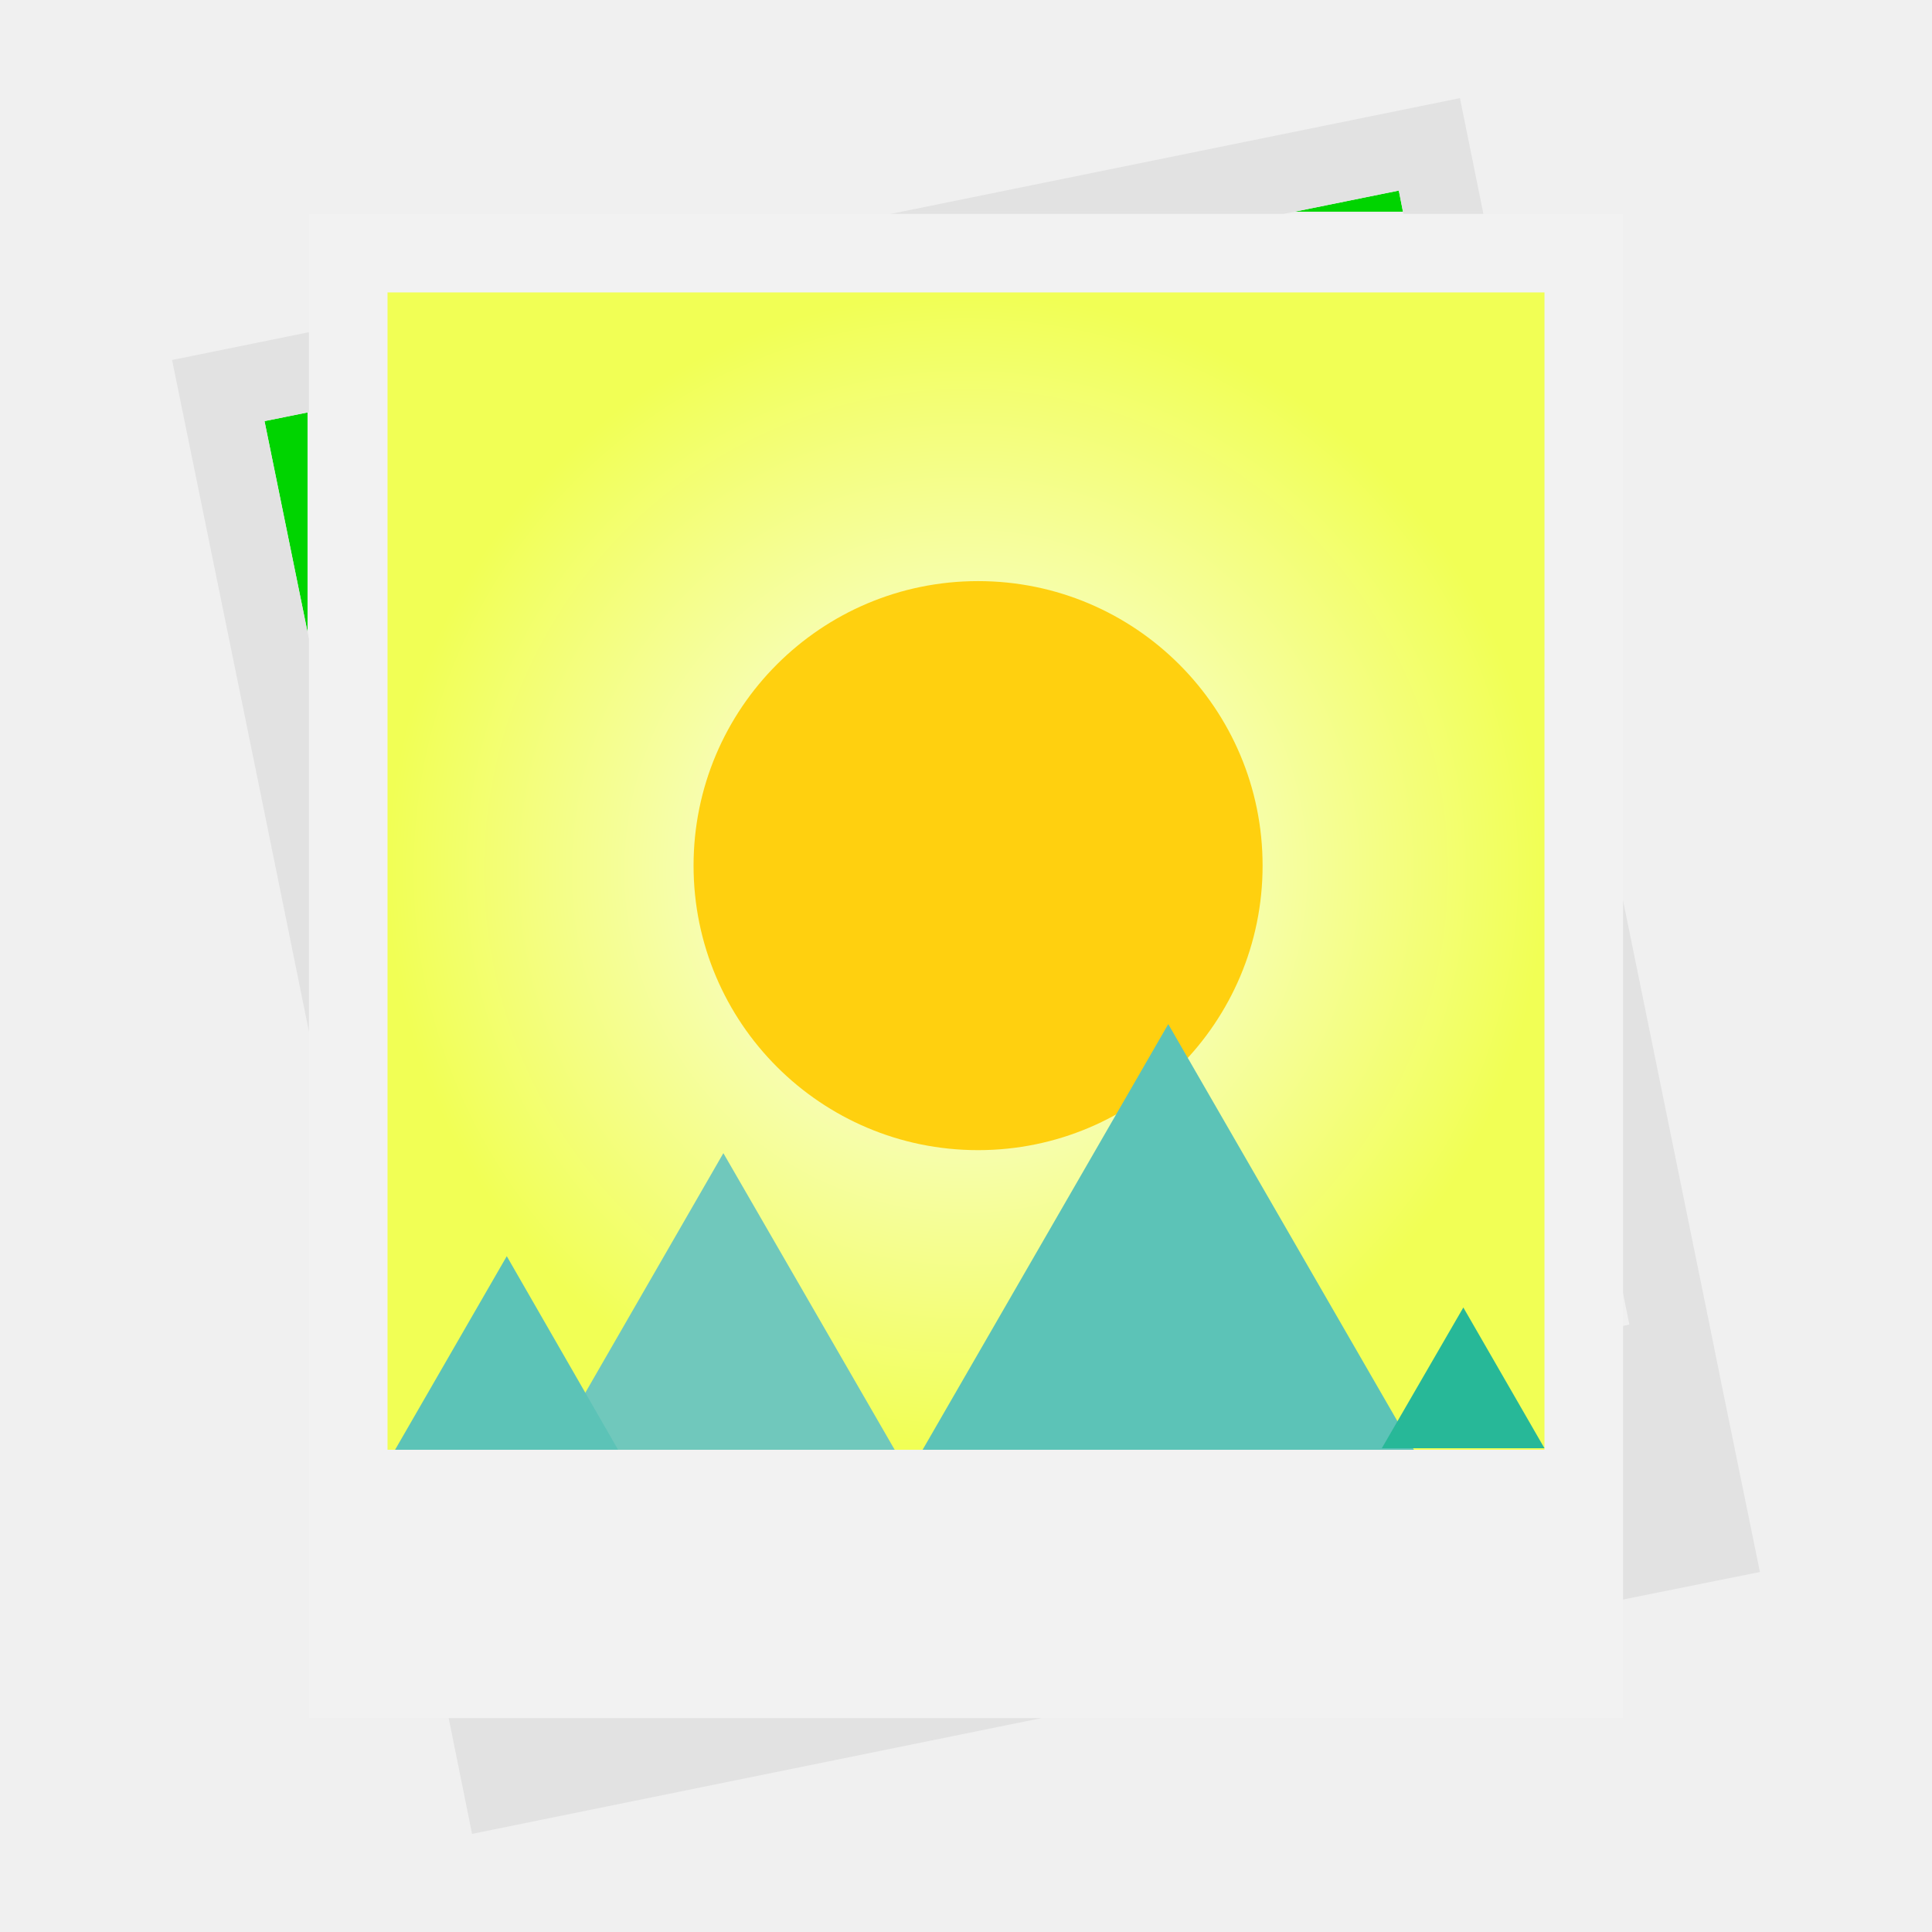
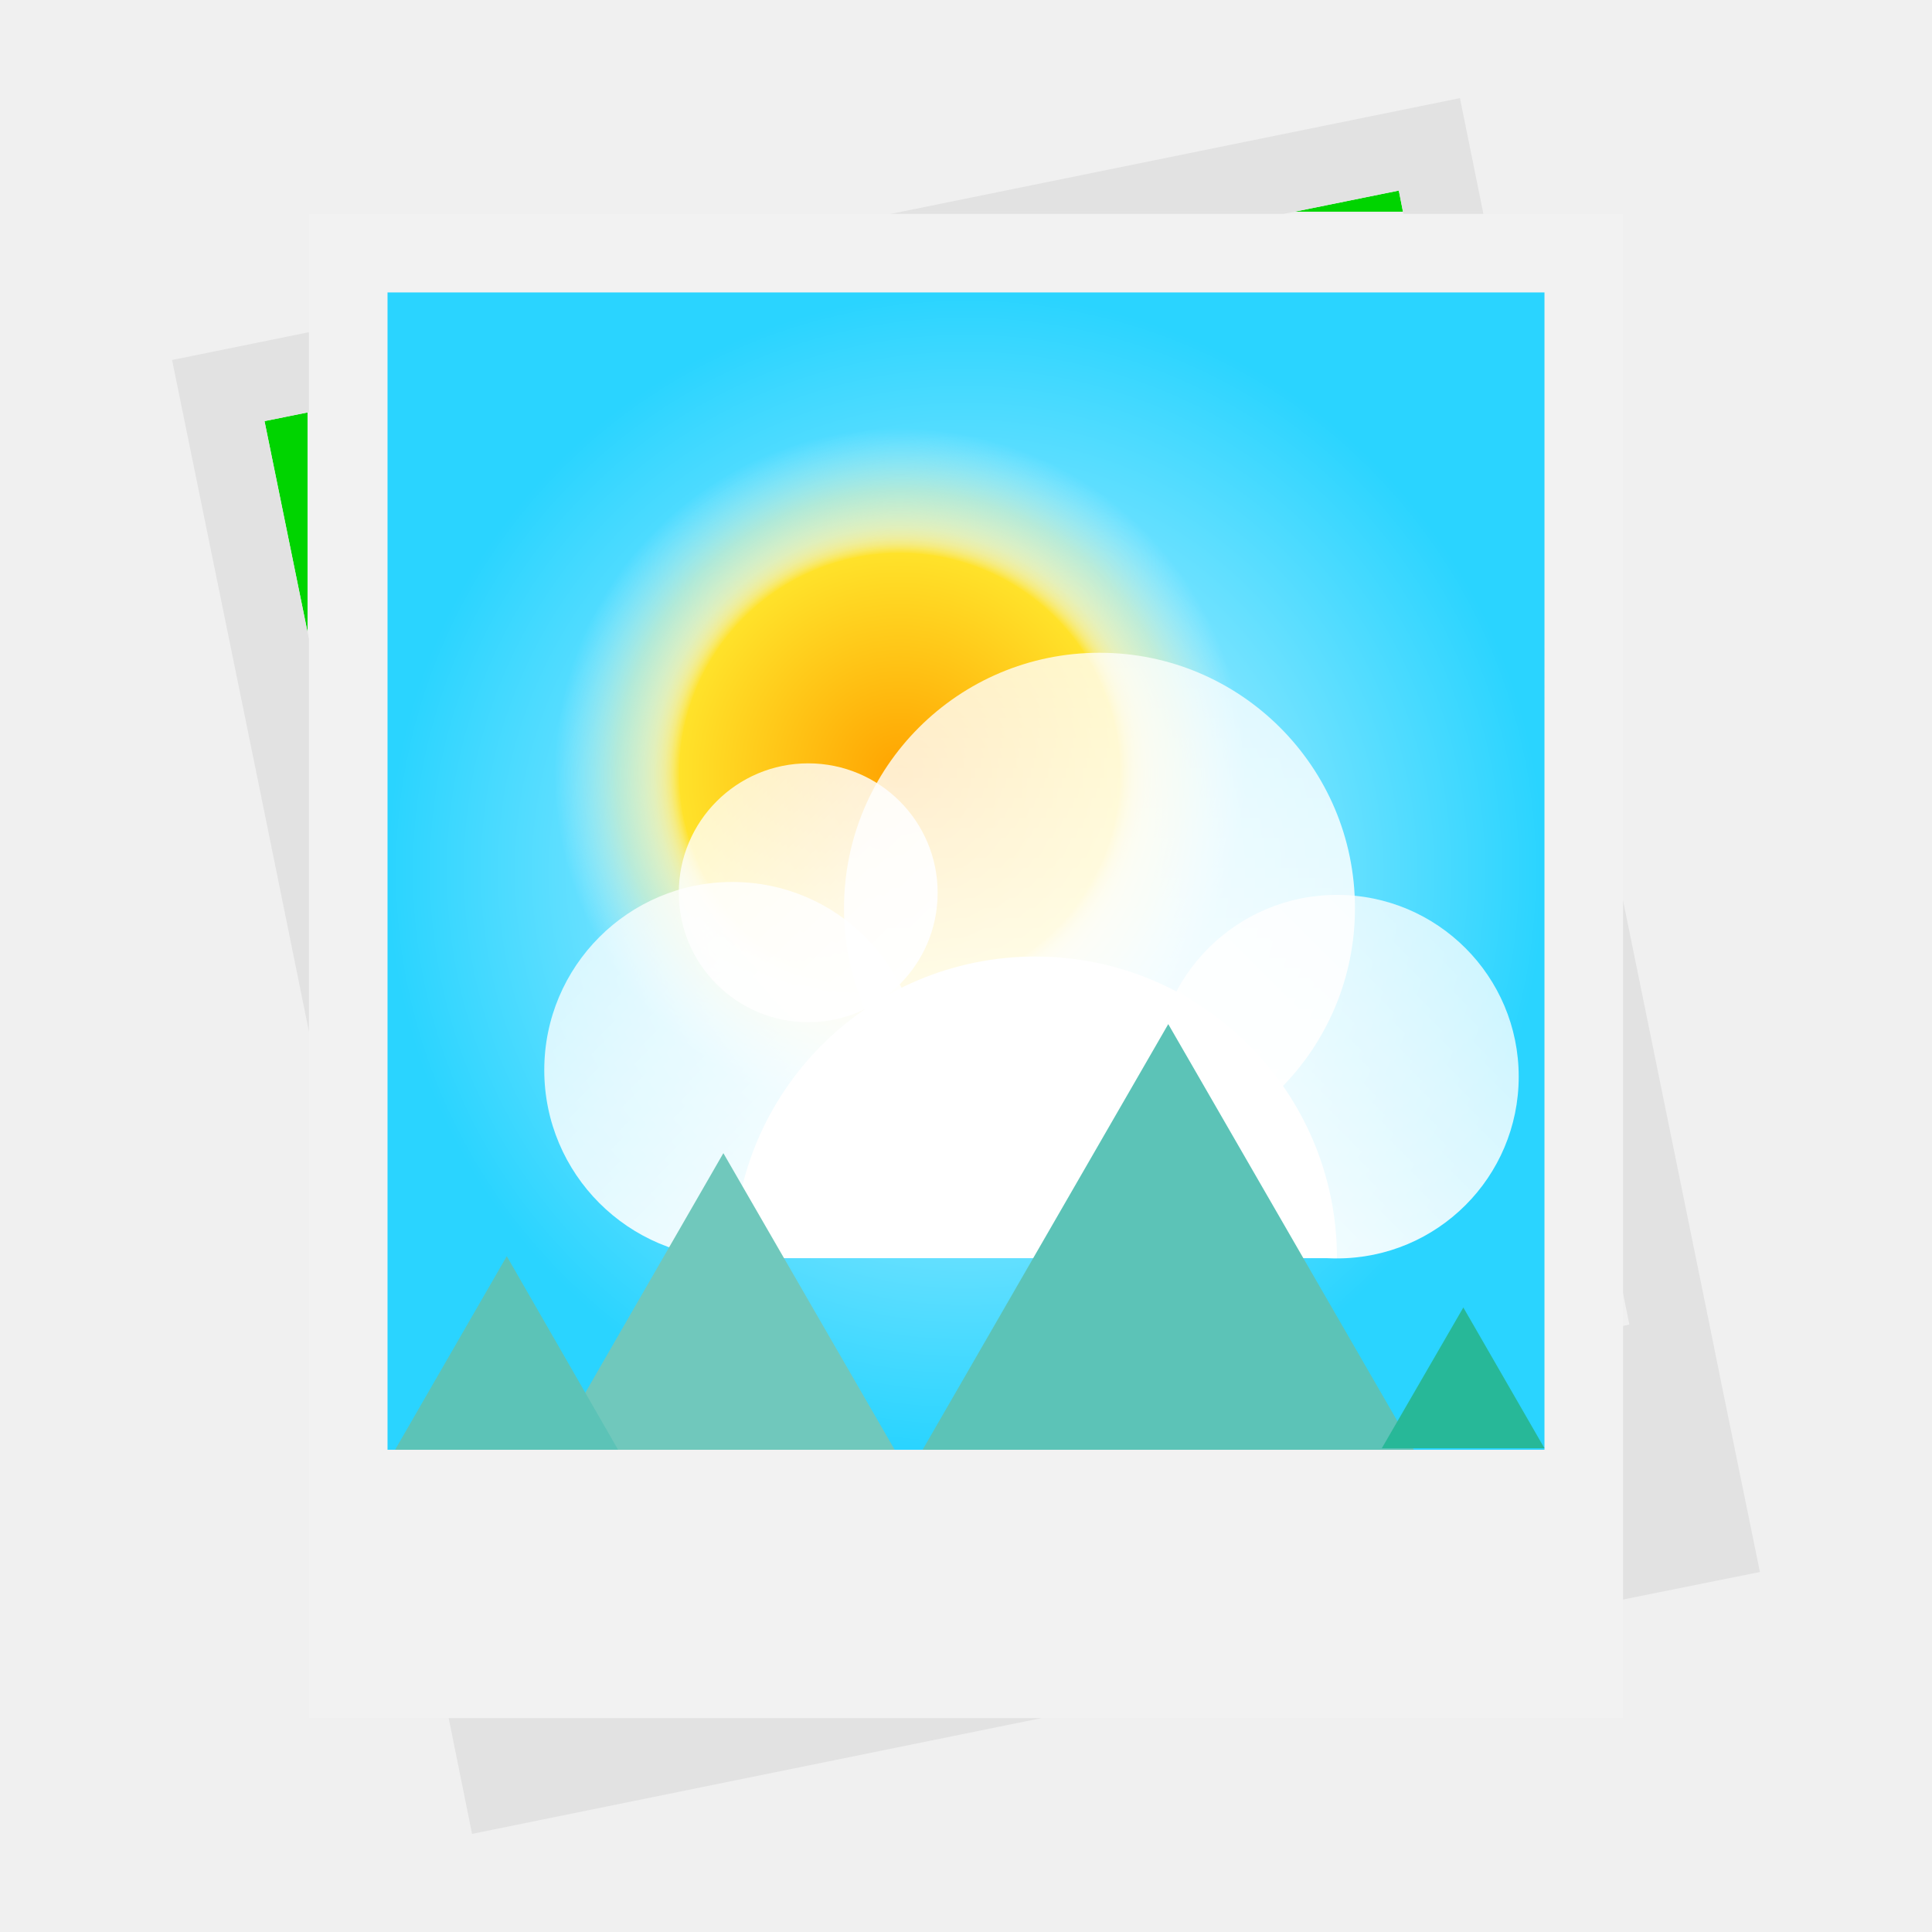
<svg xmlns="http://www.w3.org/2000/svg" xmlns:xlink="http://www.w3.org/1999/xlink" xml:space="preserve" style="enable-background:new 0 0 512 512;" viewBox="0 0 512 512" y="0px" x="0px" id="Layer_1" version="1.1">
  <defs id="defs173">
    <linearGradient id="linearGradient1034">
-       <stop id="stop1030" offset="0" style="stop-color:#fcfcfc;stop-opacity:1" />
-       <stop id="stop1032" offset="1" style="stop-color:#f1ff55;stop-opacity:1" />
+       <stop id="stop1030" offset="0" style="stop-color:#d5f6ff;stop-opacity:1" />
+       <stop id="stop1032" offset="1" style="stop-color:#2ad4ff;stop-opacity:1" />
    </linearGradient>
    <radialGradient gradientUnits="userSpaceOnUse" gradientTransform="matrix(1,0,0,1.000326,0,-0.07529354)" r="153.3" fy="230.85" fx="256" cy="230.85" cx="256" id="radialGradient1038" xlink:href="#linearGradient1034" />
+     <radialGradient id="SVGID_1_-3" cx="193.8" cy="178.1" r="163.1" gradientUnits="userSpaceOnUse">
+       <stop offset="0" style="stop-color:#FFA300" id="stop2" />
+       <stop offset="0.637" style="stop-color:#FFE22A" id="stop4" />
+       <stop offset="0.642" style="stop-color:#FFE43D;stop-opacity:0.985" id="stop6" />
+       <stop offset="0.653" style="stop-color:#FFE95C;stop-opacity:0.956" id="stop8" />
+       <stop offset="0.665" style="stop-color:#FFEC78;stop-opacity:0.923" id="stop10" />
+       <stop offset="0.679" style="stop-color:#FFEF8E;stop-opacity:0.885" id="stop12" />
+       <stop offset="0.695" style="stop-color:#FFF19E;stop-opacity:0.841" id="stop14" />
+       <stop offset="0.714" style="stop-color:#FFF3AA;stop-opacity:0.787" id="stop16" />
+       <stop offset="0.742" style="stop-color:#FFF4B1;stop-opacity:0.711" id="stop18" />
+       <stop offset="0.819" style="stop-color:#FFF4B3;stop-opacity:0.5" id="stop20" />
+       <stop offset="1" style="stop-color:#FFFFFF;stop-opacity:0" id="stop22" />
+     </radialGradient>
+     <linearGradient y2="121.1" x2="288.1" y1="362.3" x1="288.1" gradientUnits="userSpaceOnUse" id="SVGID_2_">
+       <stop id="stop27" style="stop-color:#FFFFFF" offset="0" />
+       <stop id="stop29" style="stop-color:#FFFFFF;stop-opacity:0.8" offset="1" />
+     </linearGradient>
+     <linearGradient y2="277.604" x2="193.804" y1="191.196" x1="107.396" gradientUnits="userSpaceOnUse" id="SVGID_3_">
+       <stop id="stop34" style="stop-color:#FFFFFF;stop-opacity:0.8" offset="0" />
+       <stop id="stop36" style="stop-color:#FFFFFF" offset="1" />
+     </linearGradient>
+     <linearGradient y2="380.891" x2="177.591" y1="255.309" x1="52.009" gradientUnits="userSpaceOnUse" id="SVGID_4_">
+       <stop id="stop41" style="stop-color:#FFFFFF;stop-opacity:0.8" offset="0" />
+       <stop id="stop43" style="stop-color:#FFFFFF" offset="1" />
+     </linearGradient>
+     <linearGradient y2="260.53" x2="460.87" y1="381.87" x1="339.53" gradientUnits="userSpaceOnUse" id="SVGID_5_">
+       <stop id="stop48" style="stop-color:#FFFFFF" offset="0" />
+       <stop id="stop50" style="stop-color:#FFFFFF;stop-opacity:0.8" offset="1" />
+     </linearGradient>
  </defs>
  <g id="g61">
    <g id="g40">
      <g id="g38">
        <g id="g4">
          <polygon id="polygon2" points="431.8,351 430.1,351.4 430.1,386.8 430.1,404.9 430.1,423.9 466.4,416.6 456.3,367.2       452.7,349.4 430.1,238.5 430.1,342.6     " style="fill:#E2E2E2;" />
        </g>
        <g id="g8">
          <polygon id="polygon6" points="125.1,486 276.1,455.3 118.9,455.3     " style="fill:#E2E2E2;" />
        </g>
        <g id="g18">
          <g id="g12">
            <polygon id="polygon10" points="81.9,109.2 81.9,88.1 81.5,88.1 81.5,109.3      " style="fill:#E2E2E2;" />
          </g>
          <polygon id="polygon14" points="70.1,111.6 81.5,167.5 81.5,109.3     " style="fill:#00d400" />
          <polygon id="polygon16" points="81.5,167.5 70.1,111.6 81.5,109.3 81.5,88.1 45.6,95.4 68.9,209.5 81.9,273.5       81.9,169.4     " style="fill:#E2E2E2;" />
        </g>
        <g id="g36">
          <g id="g22">
            <polygon id="polygon20" points="371.9,56.7 393.1,56.7 393,56.1 371.8,56.1      " style="fill:#E2E2E2;" />
          </g>
          <g id="g26">
            <polygon id="polygon24" points="235.9,56.7 340.1,56.7 343.1,56.1 238.9,56.1      " style="fill:#E2E2E2;" />
          </g>
          <polygon id="polygon28" points="343.1,56.1 371.8,56.1 370.7,50.5     " style="fill:#00d400" />
          <polygon id="polygon30" points="238.9,56.1 343.1,56.1 370.7,50.5 371.8,56.1 393,56.1 386.9,26     " style="fill:#E2E2E2;" />
          <g id="g34">
            <path id="path32" d="M81.9,56.7v398.6h348.2V56.7H81.9z M409.3,186.6v197.5H102.7V77.5h306.7v88.4L409.3,186.6       L409.3,186.6z" style="fill:#F2F2F2;" />
          </g>
        </g>
      </g>
    </g>
    <radialGradient gradientUnits="userSpaceOnUse" r="367.392" cy="307.115" cx="314.57" id="SVGID_1_">
      <stop id="stop42" style="stop-color:#00AF86" offset="0" />
      <stop id="stop44" style="stop-color:#3F6DA6" offset="1" />
    </radialGradient>
    <polygon id="polygon47" points="409.3,384.2 409.3,186.6 409.3,165.9 409.3,77.5 102.7,77.5 102.7,384.2    200.6,384.2 221.4,384.2  " style="fill:url(#radialGradient1038);fill-opacity:1" />
    <g id="g59">
-       <circle id="circle49" r="75.4" cy="229.4" cx="259.2" style="fill:#FFD00F;" />
-       <polygon id="polygon51" points="309.6,271.4 244.5,384.2 374.7,384.2   " style="fill:#5CC3B7;" />
-       <polygon id="polygon53" points="191.7,305.6 146.4,384.2 237.1,384.2   " style="fill:#70C8BC;" />
-       <polygon id="polygon55" points="387.8,346.5 366.2,383.8 409.3,383.8   " style="fill:#27B898;" />
-       <polygon id="polygon57" points="134.3,332.9 104.7,384.2 163.8,384.2   " style="fill:#5CC3B7;" />
+ 		
+ 		
+ 		
+ 		
+ 		
+ 	</g>
+   </g>
+   <g transform="matrix(0.5613854,0,0,0.5613854,129.6413,105.0053)" id="g893">
+     <circle style="fill:url(#SVGID_1_-3)" id="circle25" r="163.1" cy="178.1" cx="193.8" />
+     <g id="g57">
+       <linearGradient y2="121.1" x2="288.1" y1="362.3" x1="288.1" gradientUnits="userSpaceOnUse" id="linearGradient932">
+         <stop id="stop928" style="stop-color:#FFFFFF" offset="0" />
+         <stop id="stop930" style="stop-color:#FFFFFF;stop-opacity:0.8" offset="1" />
+       </linearGradient>
+       <circle style="opacity:0.95;fill:url(#SVGID_2_)" id="circle32" r="120.6" cy="241.7" cx="288.1" enable-background="new    " />
+       <linearGradient y2="277.604" x2="193.804" y1="191.196" x1="107.396" gradientUnits="userSpaceOnUse" id="linearGradient939">
+         <stop id="stop935" style="stop-color:#FFFFFF;stop-opacity:0.8" offset="0" />
+         <stop id="stop937" style="stop-color:#FFFFFF" offset="1" />
+       </linearGradient>
+       <circle style="opacity:0.95;fill:url(#SVGID_3_)" id="circle39" r="61.1" cy="234.4" cx="150.6" enable-background="new    " />
+       <linearGradient y2="380.891" x2="177.591" y1="255.309" x1="52.009" gradientUnits="userSpaceOnUse" id="linearGradient946">
+         <stop id="stop942" style="stop-color:#FFFFFF;stop-opacity:0.8" offset="0" />
+         <stop id="stop944" style="stop-color:#FFFFFF" offset="1" />
+       </linearGradient>
+       <circle style="opacity:0.95;fill:url(#SVGID_4_)" id="circle46" r="88.8" cy="318.1" cx="114.8" enable-background="new    " />
+       <linearGradient y2="260.53" x2="460.87" y1="381.87" x1="339.53" gradientUnits="userSpaceOnUse" id="linearGradient953">
+         <stop id="stop949" style="stop-color:#FFFFFF" offset="0" />
+         <stop id="stop951" style="stop-color:#FFFFFF;stop-opacity:0.8" offset="1" />
+       </linearGradient>
+       <circle style="opacity:0.95;fill:url(#SVGID_5_)" id="circle53" r="85.8" cy="321.2" cx="400.2" enable-background="new    " />
+       <path style="fill:#ffffff" id="path55" d="M 400.2,406.9 H 115.4 c 0,-78.7 63.8,-142.4 142.4,-142.4 78.6,0 142.4,63.7 142.4,142.4 z" />
+     </g>
+   </g>
+   <g id="layer1">
+     <g style="enable-background:new 0 0 512 512" id="g1087">
+       <polygon style="fill:#5CC3B7;" points="309.6,271.4 244.5,384.2 374.7,384.2   " id="polygon51" />
+       <polygon style="fill:#70C8BC;" points="191.7,305.6 146.4,384.2 237.1,384.2   " id="polygon53" />
+       <polygon style="fill:#27B898;" points="387.8,346.5 366.2,383.8 409.3,383.8   " id="polygon55" />
+       <polygon style="fill:#5CC3B7;" points="134.3,332.9 104.7,384.2 163.8,384.2   " id="polygon57" />
    </g>
  </g>
</svg>
